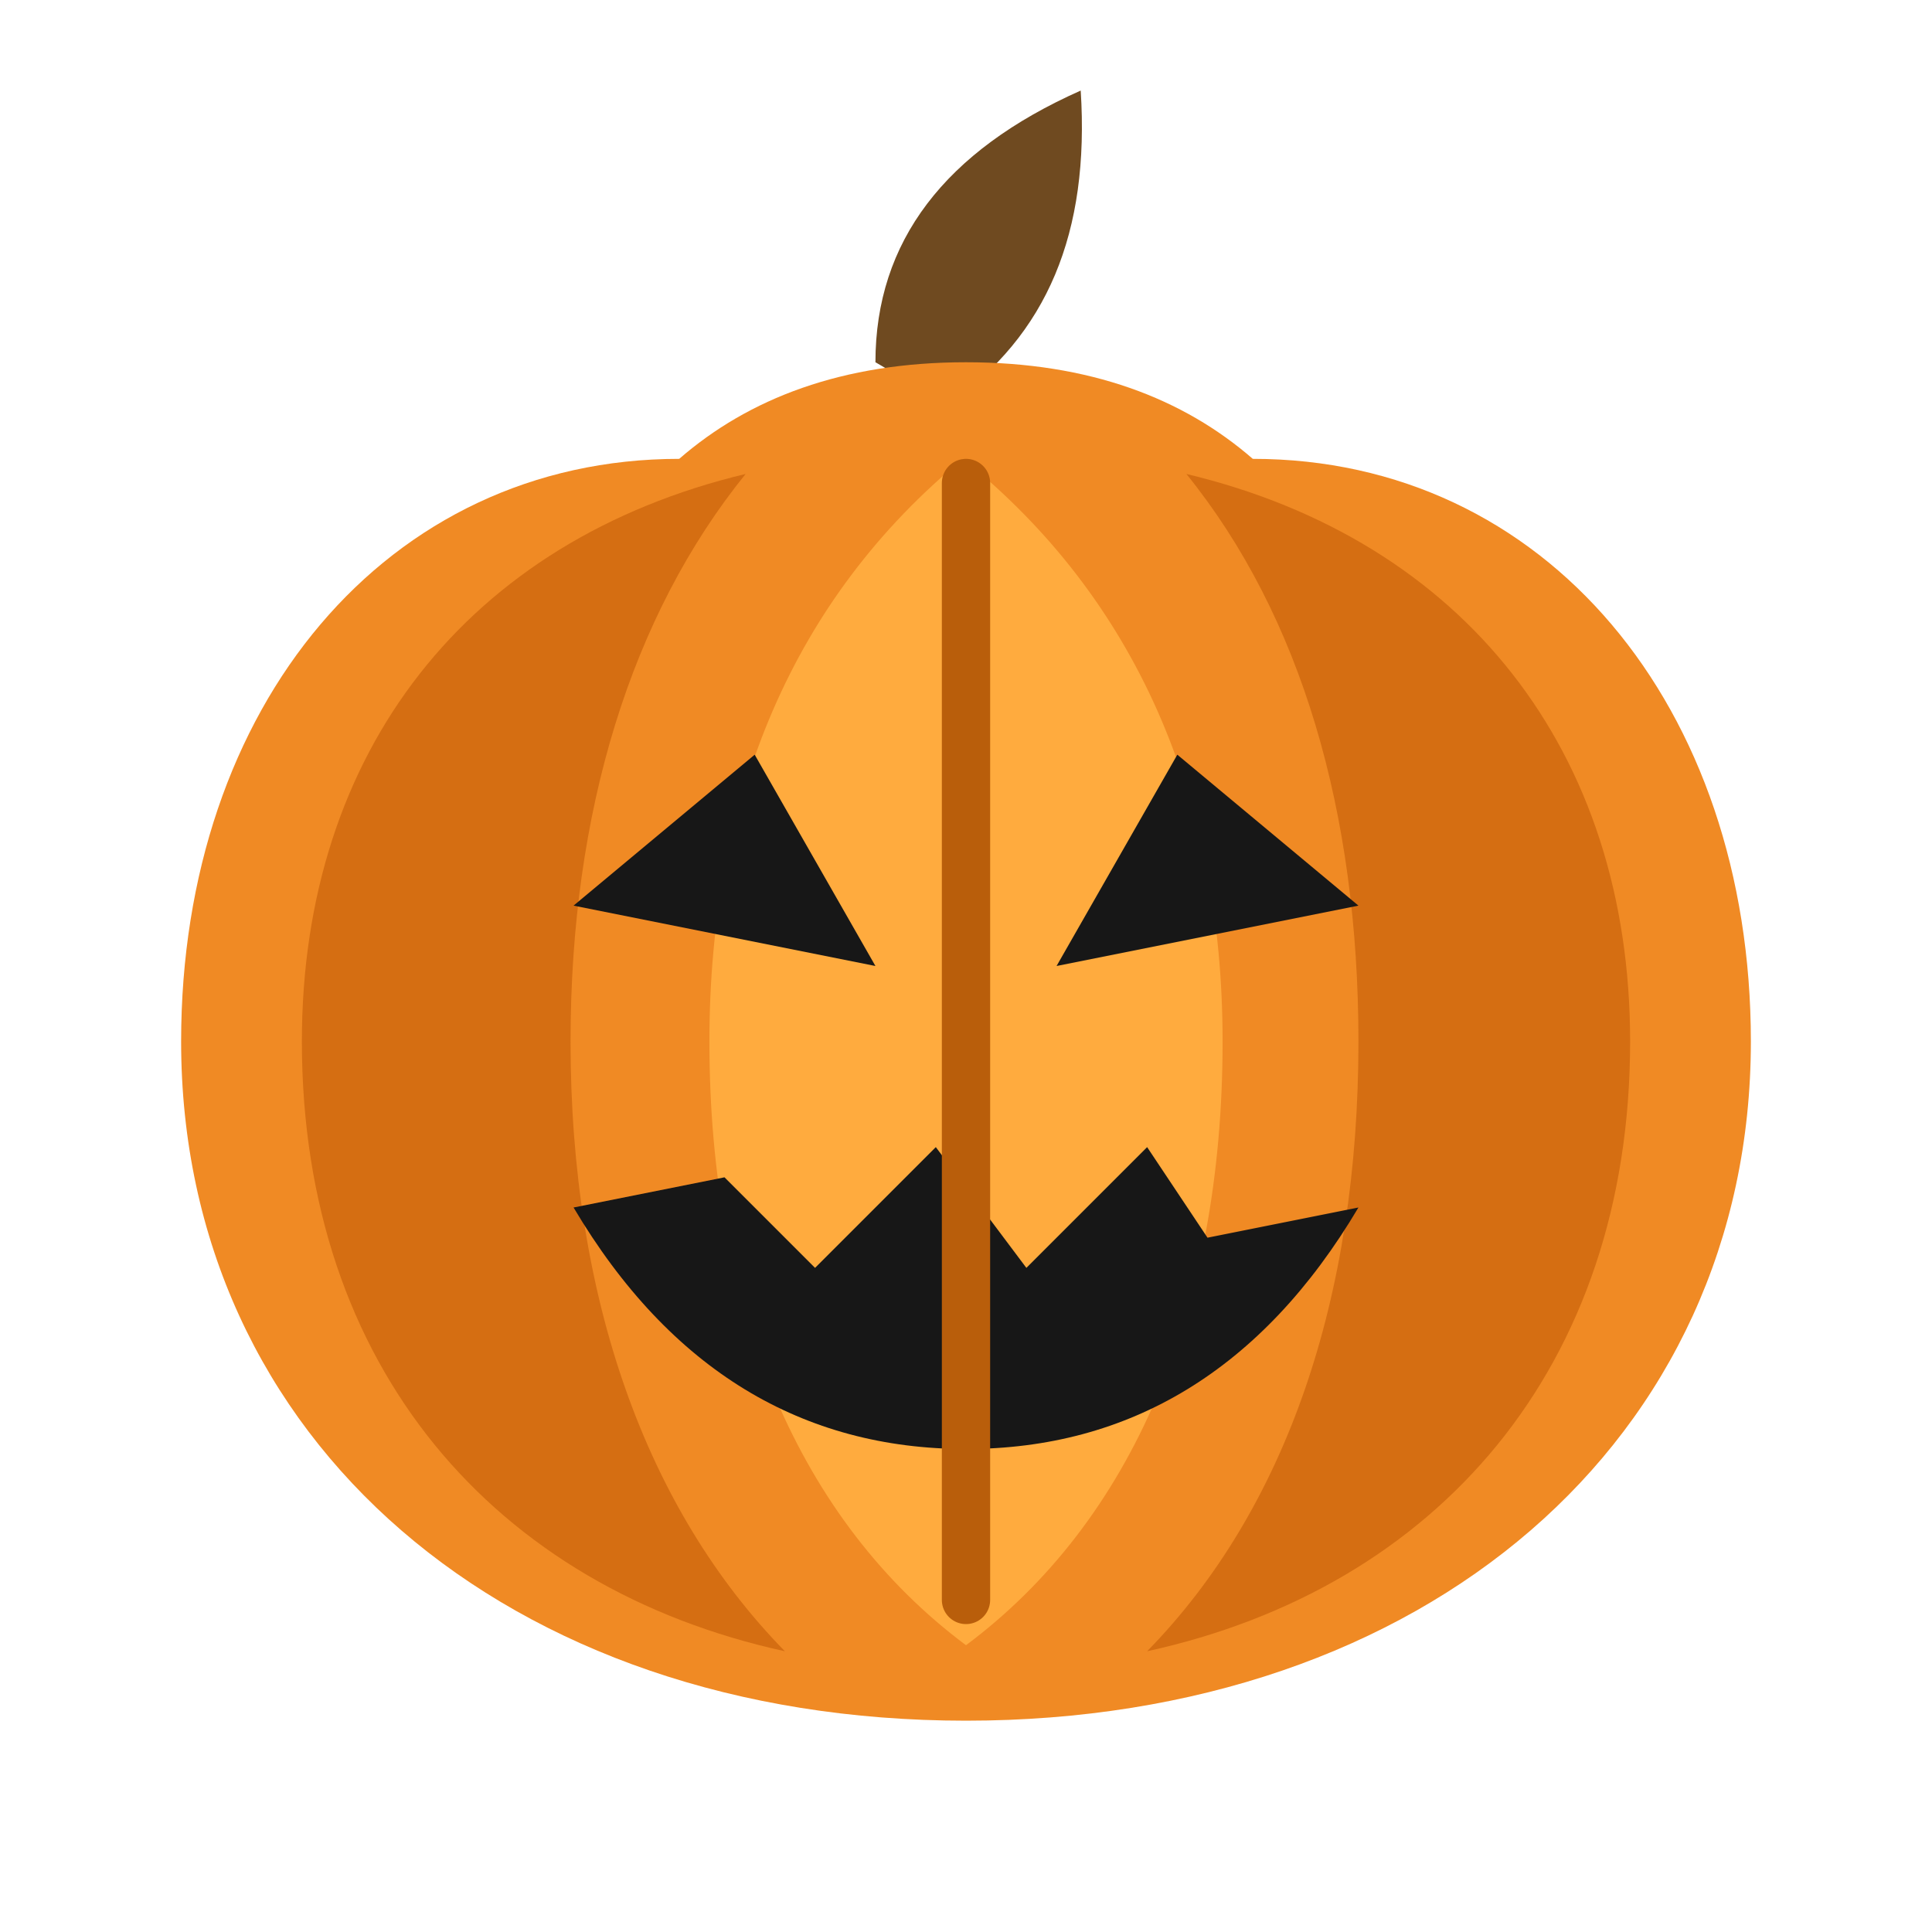
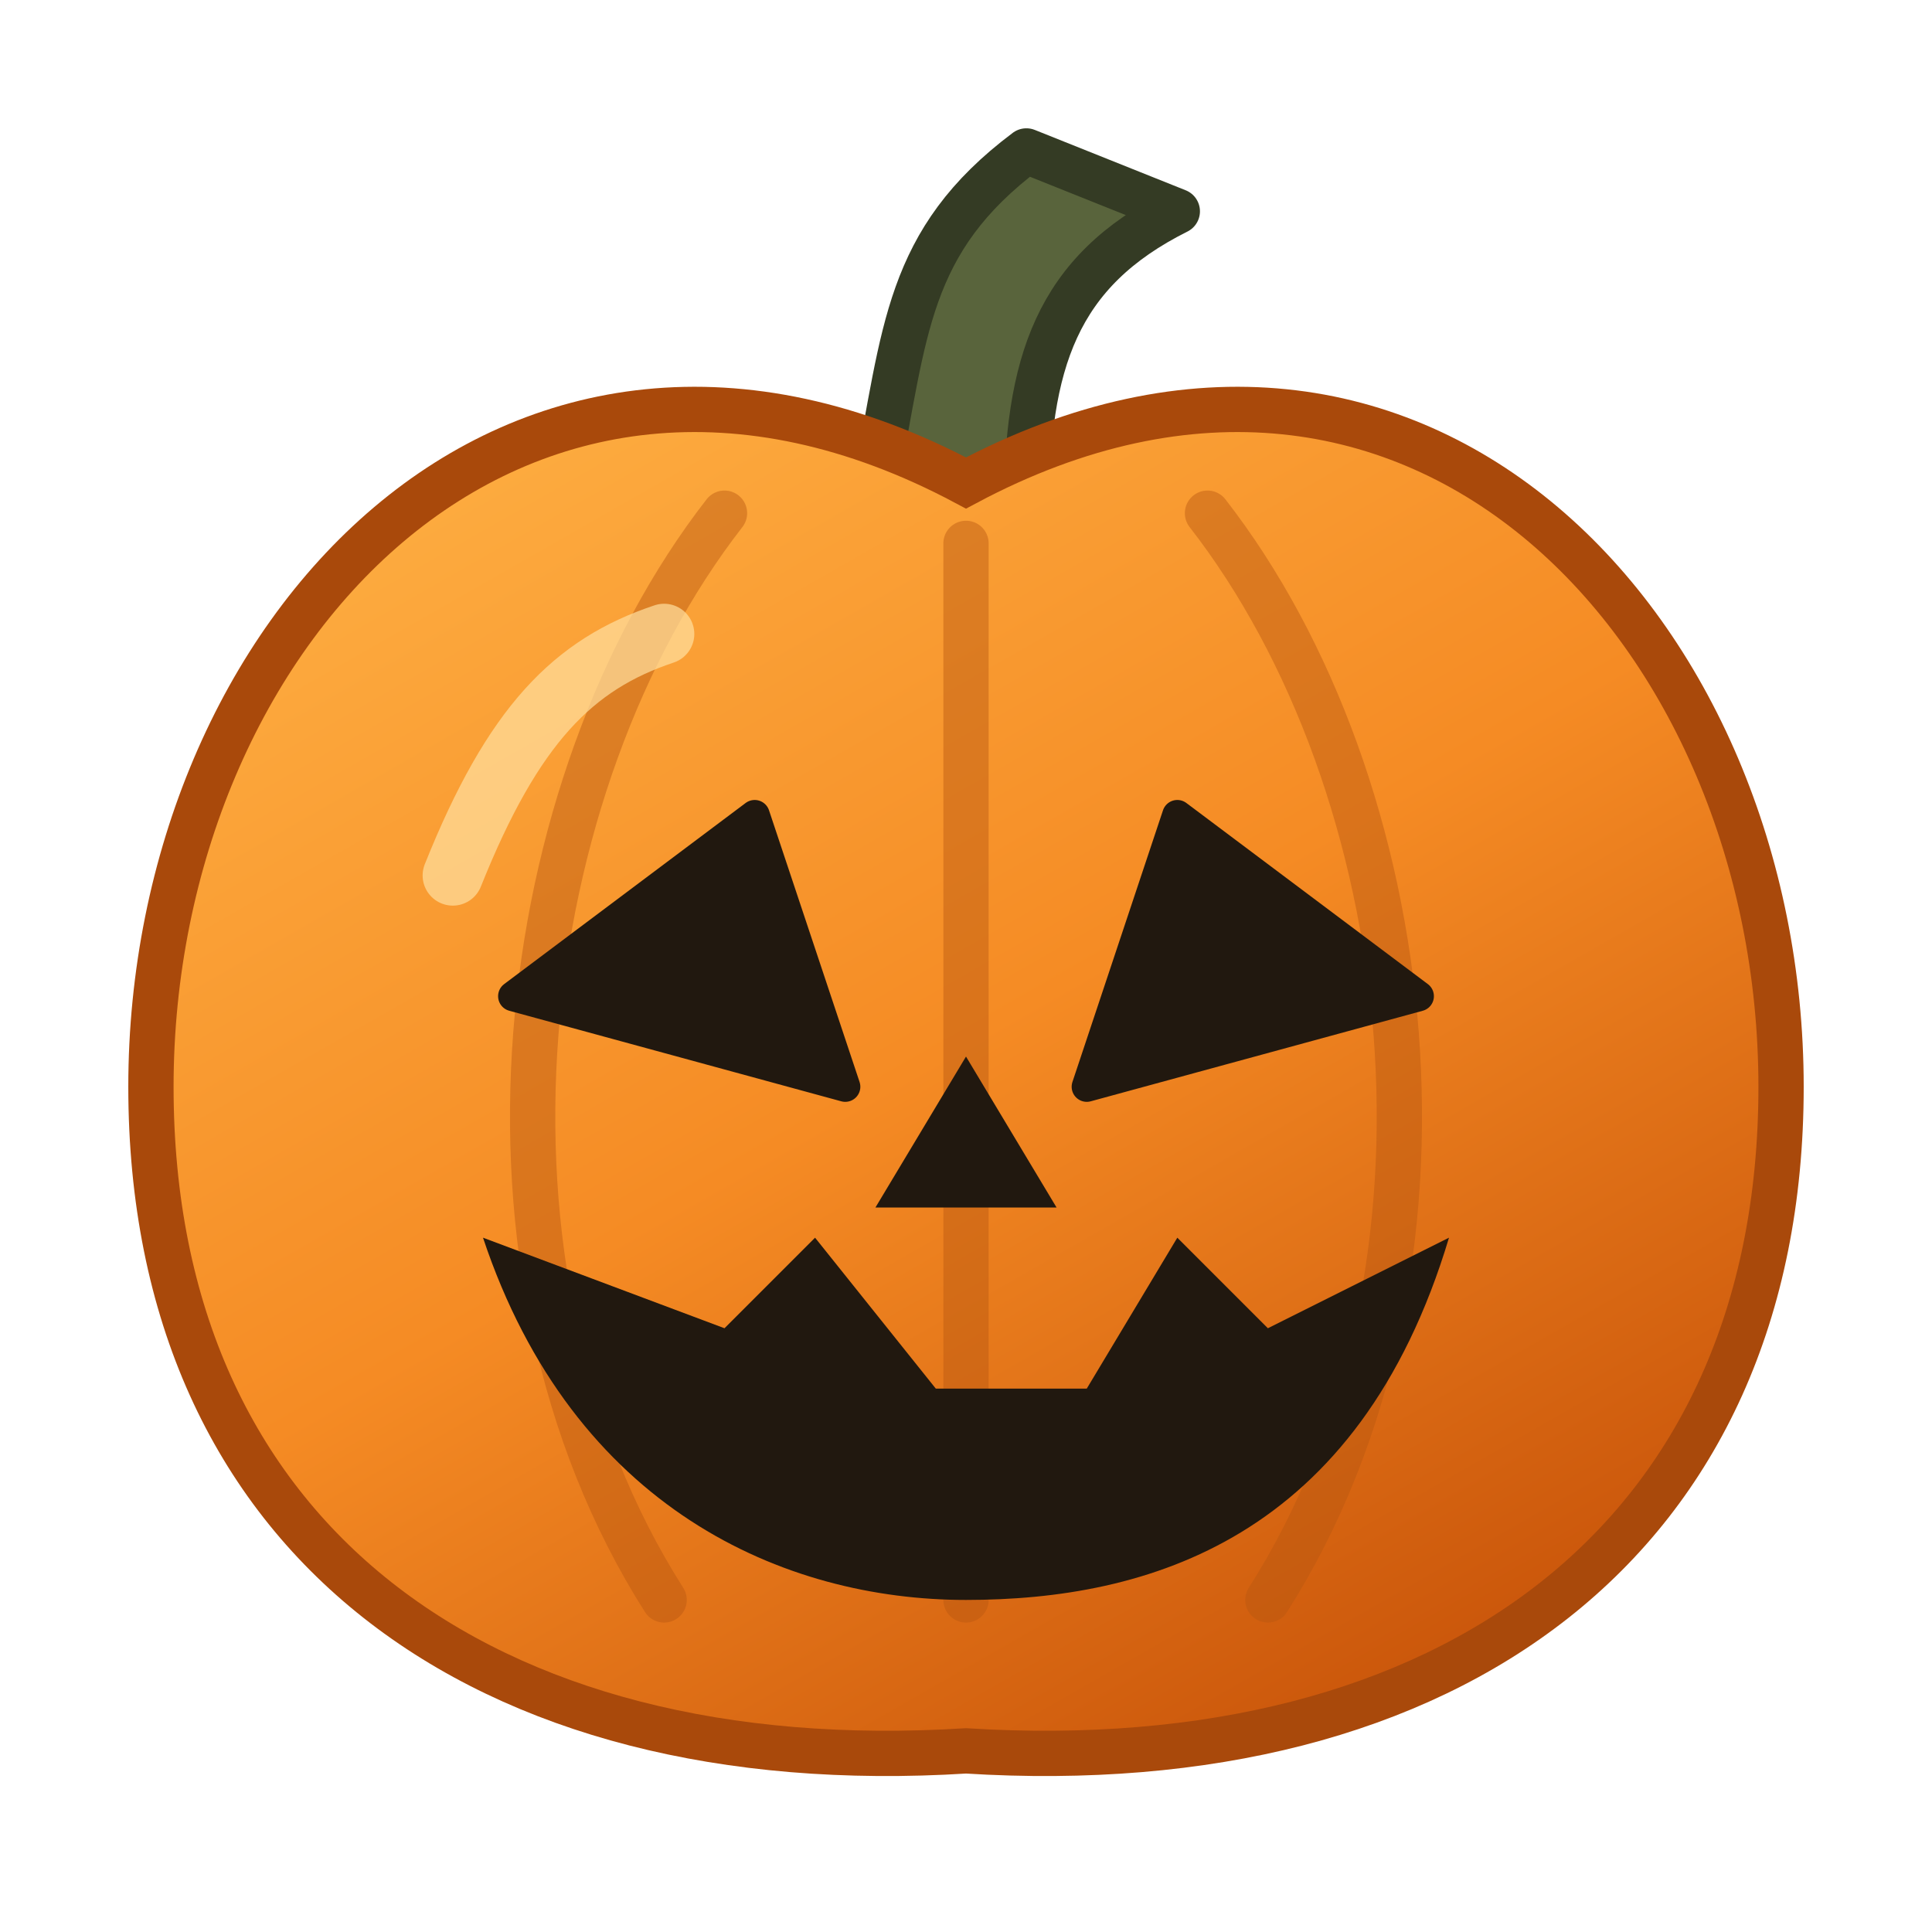
- <svg xmlns="http://www.w3.org/2000/svg" viewBox="0 0 64 64" role="img" aria-hidden="true">
-   <path fill="#6f4a20" d="M29 12c0-4 2.3-7 6.8-9 .3 4.7-1.1 8.1-4.4 10.4L29 12Z" />
-   <path fill="#f08a24" d="M32 12c-4.1 0-7.2 1.2-9.5 3.2C12.8 15.2 6 23.4 6 34.5 6 47.7 16.8 57 32 57s26-9.3 26-22.5c0-11.1-6.8-19.3-16.5-19.3C39.2 13.2 36.1 12 32 12Z" />
-   <path fill="#d56e12" d="M24.7 15.7c-3.8 4.7-5.8 11.2-5.8 18.8 0 8.5 2.5 15.5 7.1 20.2C16.4 52.6 10 45.3 10 34.5c0-9.6 5.5-16.6 14.7-18.8Zm14.6 0C43.1 20.4 45 26.9 45 34.5c0 8.5-2.4 15.5-7 20.2 9.6-2.1 16-9.4 16-20.2 0-9.6-5.5-16.6-14.7-18.8Z" />
-   <path fill="#ffab3e" d="M31.9 15.2c-5.6 4.6-8.4 11.2-8.4 19.3 0 8.9 3 15.9 8.5 20 5.5-4.1 8.5-11.1 8.5-20 0-8.1-2.9-14.7-8.6-19.3Z" />
-   <path fill="#171717" d="m19 30 6-5 4 7-10-2Zm26 0-6-5-4 7 10-2ZM19 40c3.2 5.4 7.6 8 13 8s9.8-2.6 13-8l-5 1-2-3-4 4-3-4-4 4-3-3-5 1Z" />
-   <path fill="none" stroke="#b95e0b" stroke-width="1.6" stroke-linecap="round" d="M32 16v37" />
+ <svg xmlns="http://www.w3.org/2000/svg" viewBox="0 0 64 64" aria-hidden="true" focusable="false">
+   <defs>
+     <linearGradient id="skin" x1="0" y1="0" x2="0.7" y2="1">
+       <stop stop-color="#ffb447" />
+       <stop offset=".55" stop-color="#f58b24" />
+       <stop offset="1" stop-color="#cb570b" />
+     </linearGradient>
+   </defs>
+   <path d="M29 16c1-5 1-8 5-11l5 2c-4 2-5 5-5 10" fill="#59643c" stroke="#343b24" stroke-width="1.5" stroke-linejoin="round" />
+   <path d="M32 16C17 8 5 21 5 36c0 15 11 23 27 22 16 1 27-7 27-22 0-15-12-28-27-20Z" fill="url(#skin)" stroke="#a9490b" stroke-width="1.5" />
+   <path d="M24 17c-7 9-9 25-2 36M40 17c7 9 9 25 2 36M32 18v35" fill="none" stroke="#b95710" stroke-opacity=".45" stroke-width="1.5" stroke-linecap="round" />
+   <path d="M15 29c2-5 4-7 7-8" fill="none" stroke="#ffe0a0" stroke-opacity=".7" stroke-width="2" stroke-linecap="round" />
+   <g fill="#21180f" stroke="#21180f" stroke-linejoin="round">
+     <path d="m17 33 8-6 3 9ZM47 33l-8-6-3 9Z" />
+     <path d="m32 35-3 5h6Z" stroke="none" />
+     <path d="m16 41 8 3 3-3 4 5h5l3-5 3 3 6-3c-3 10-10 12-16 12S19 50 16 41Z" stroke="none" />
+   </g>
</svg>
